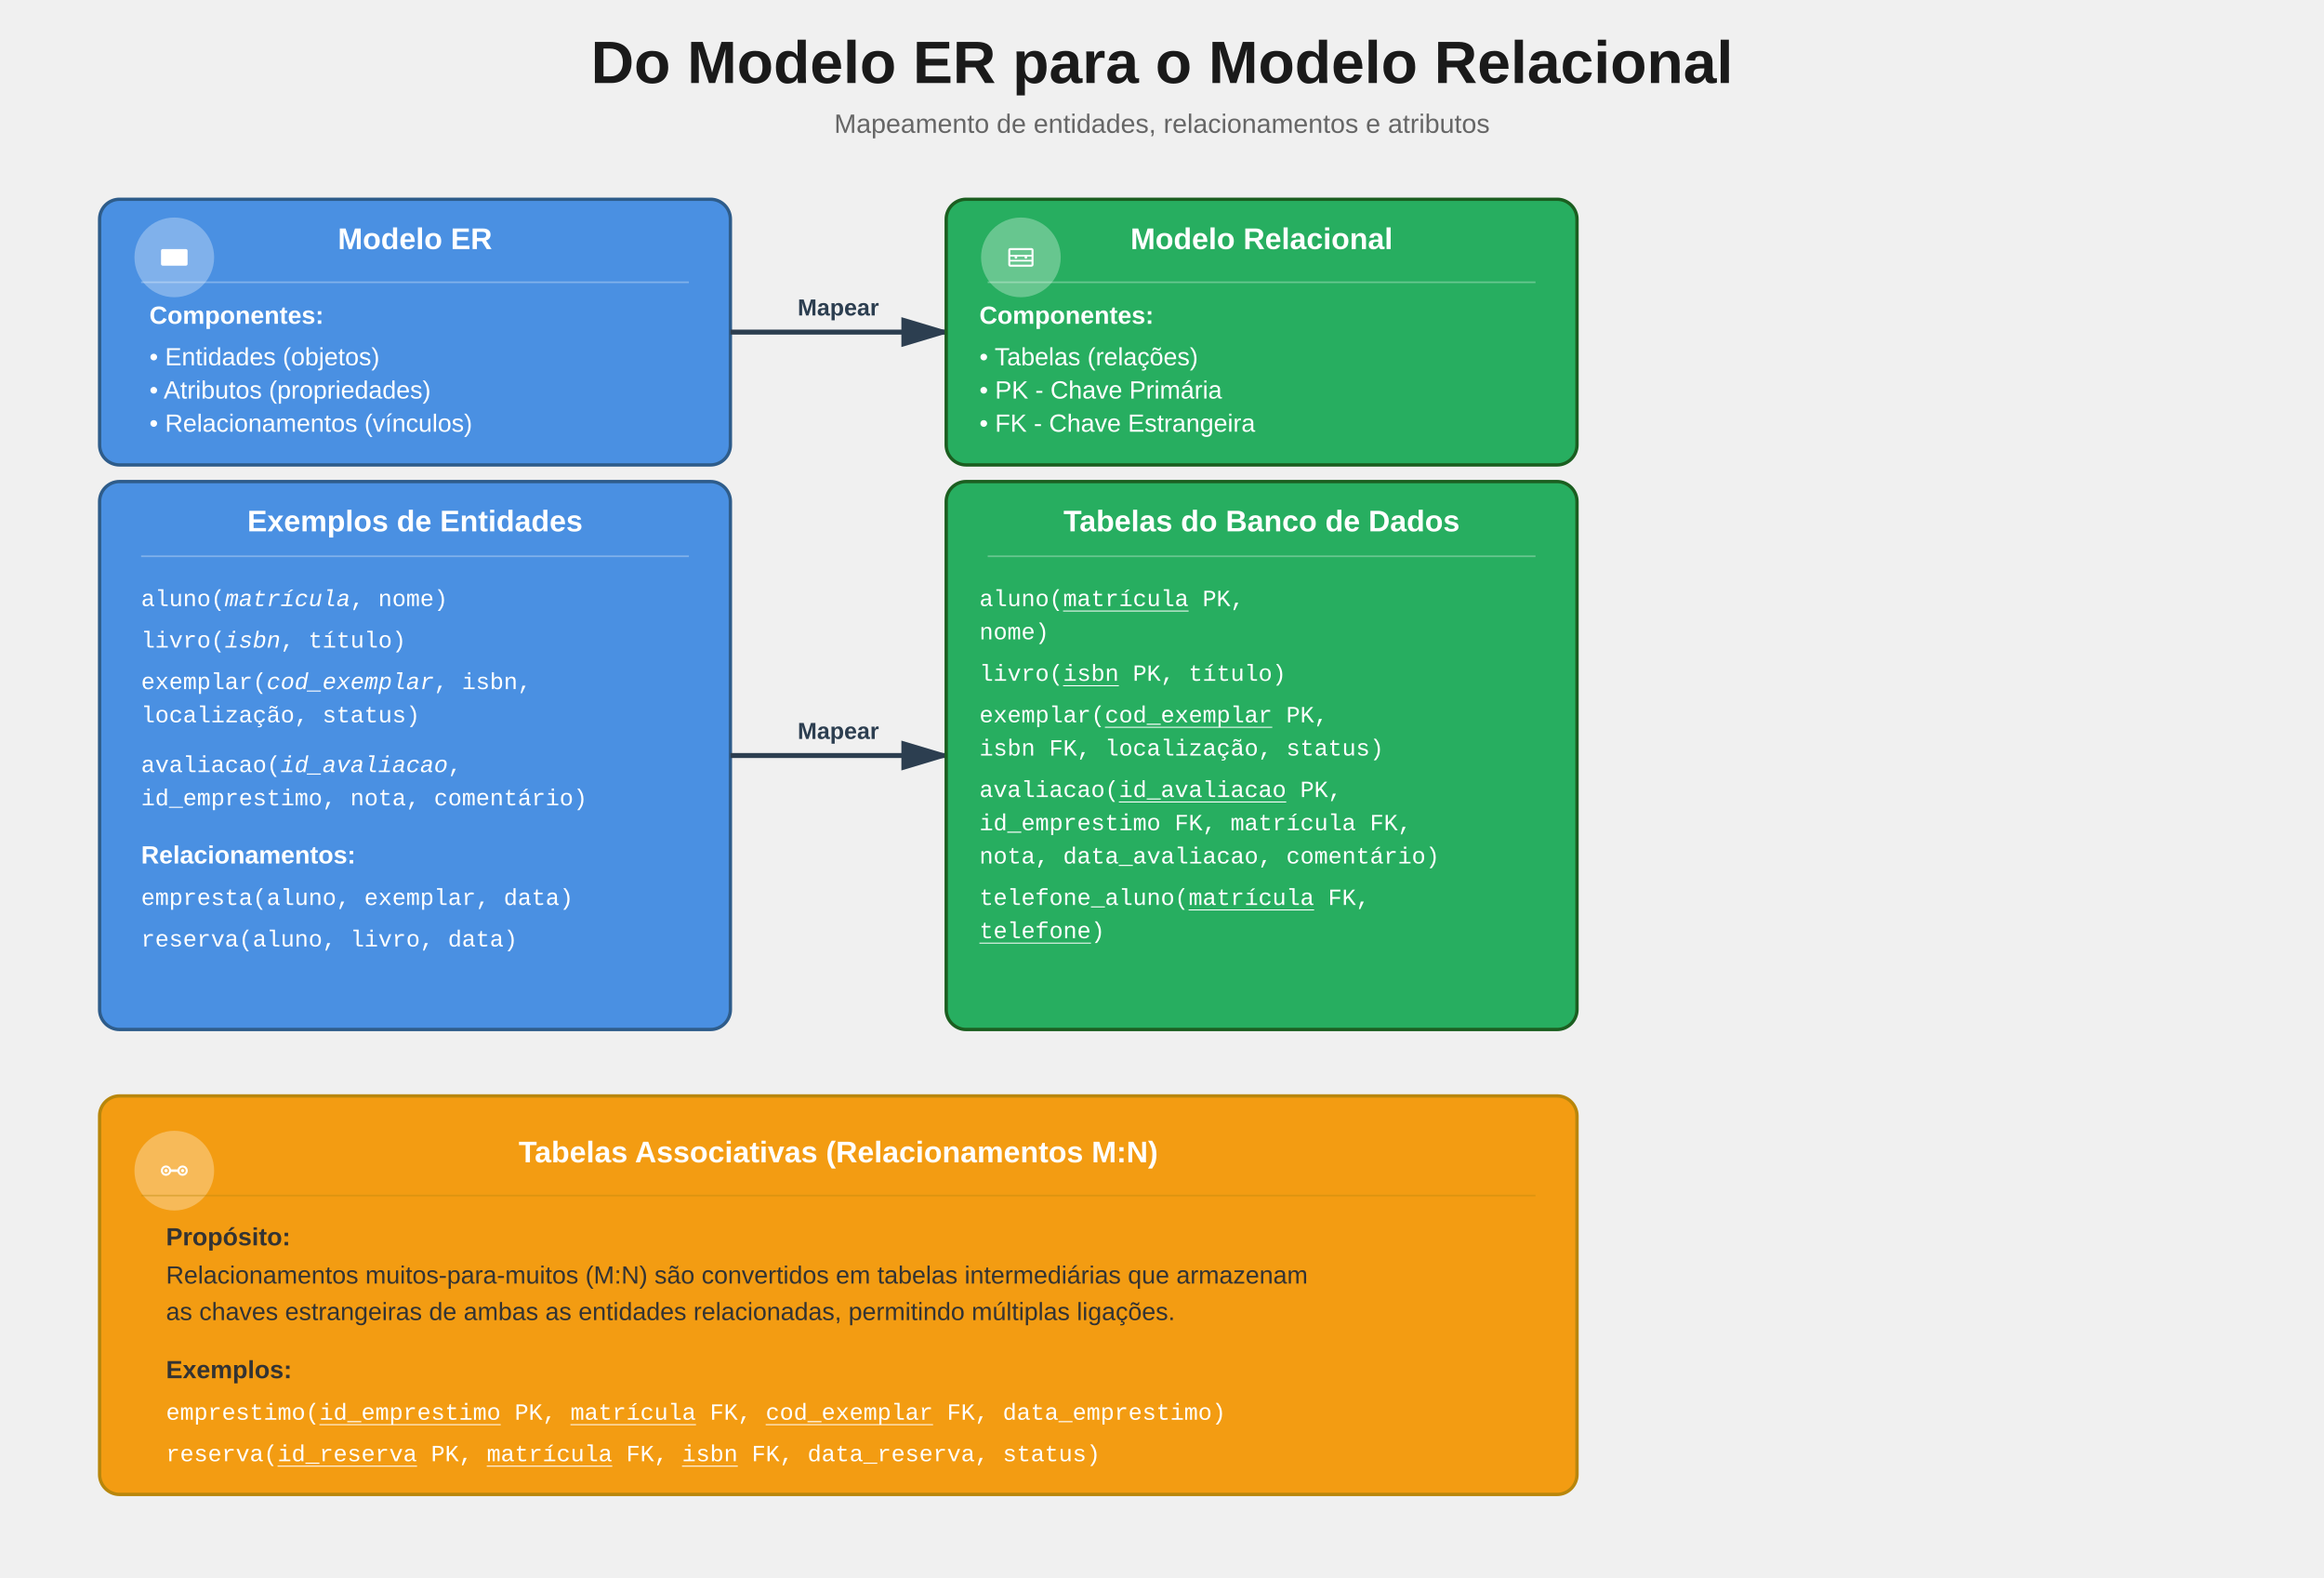
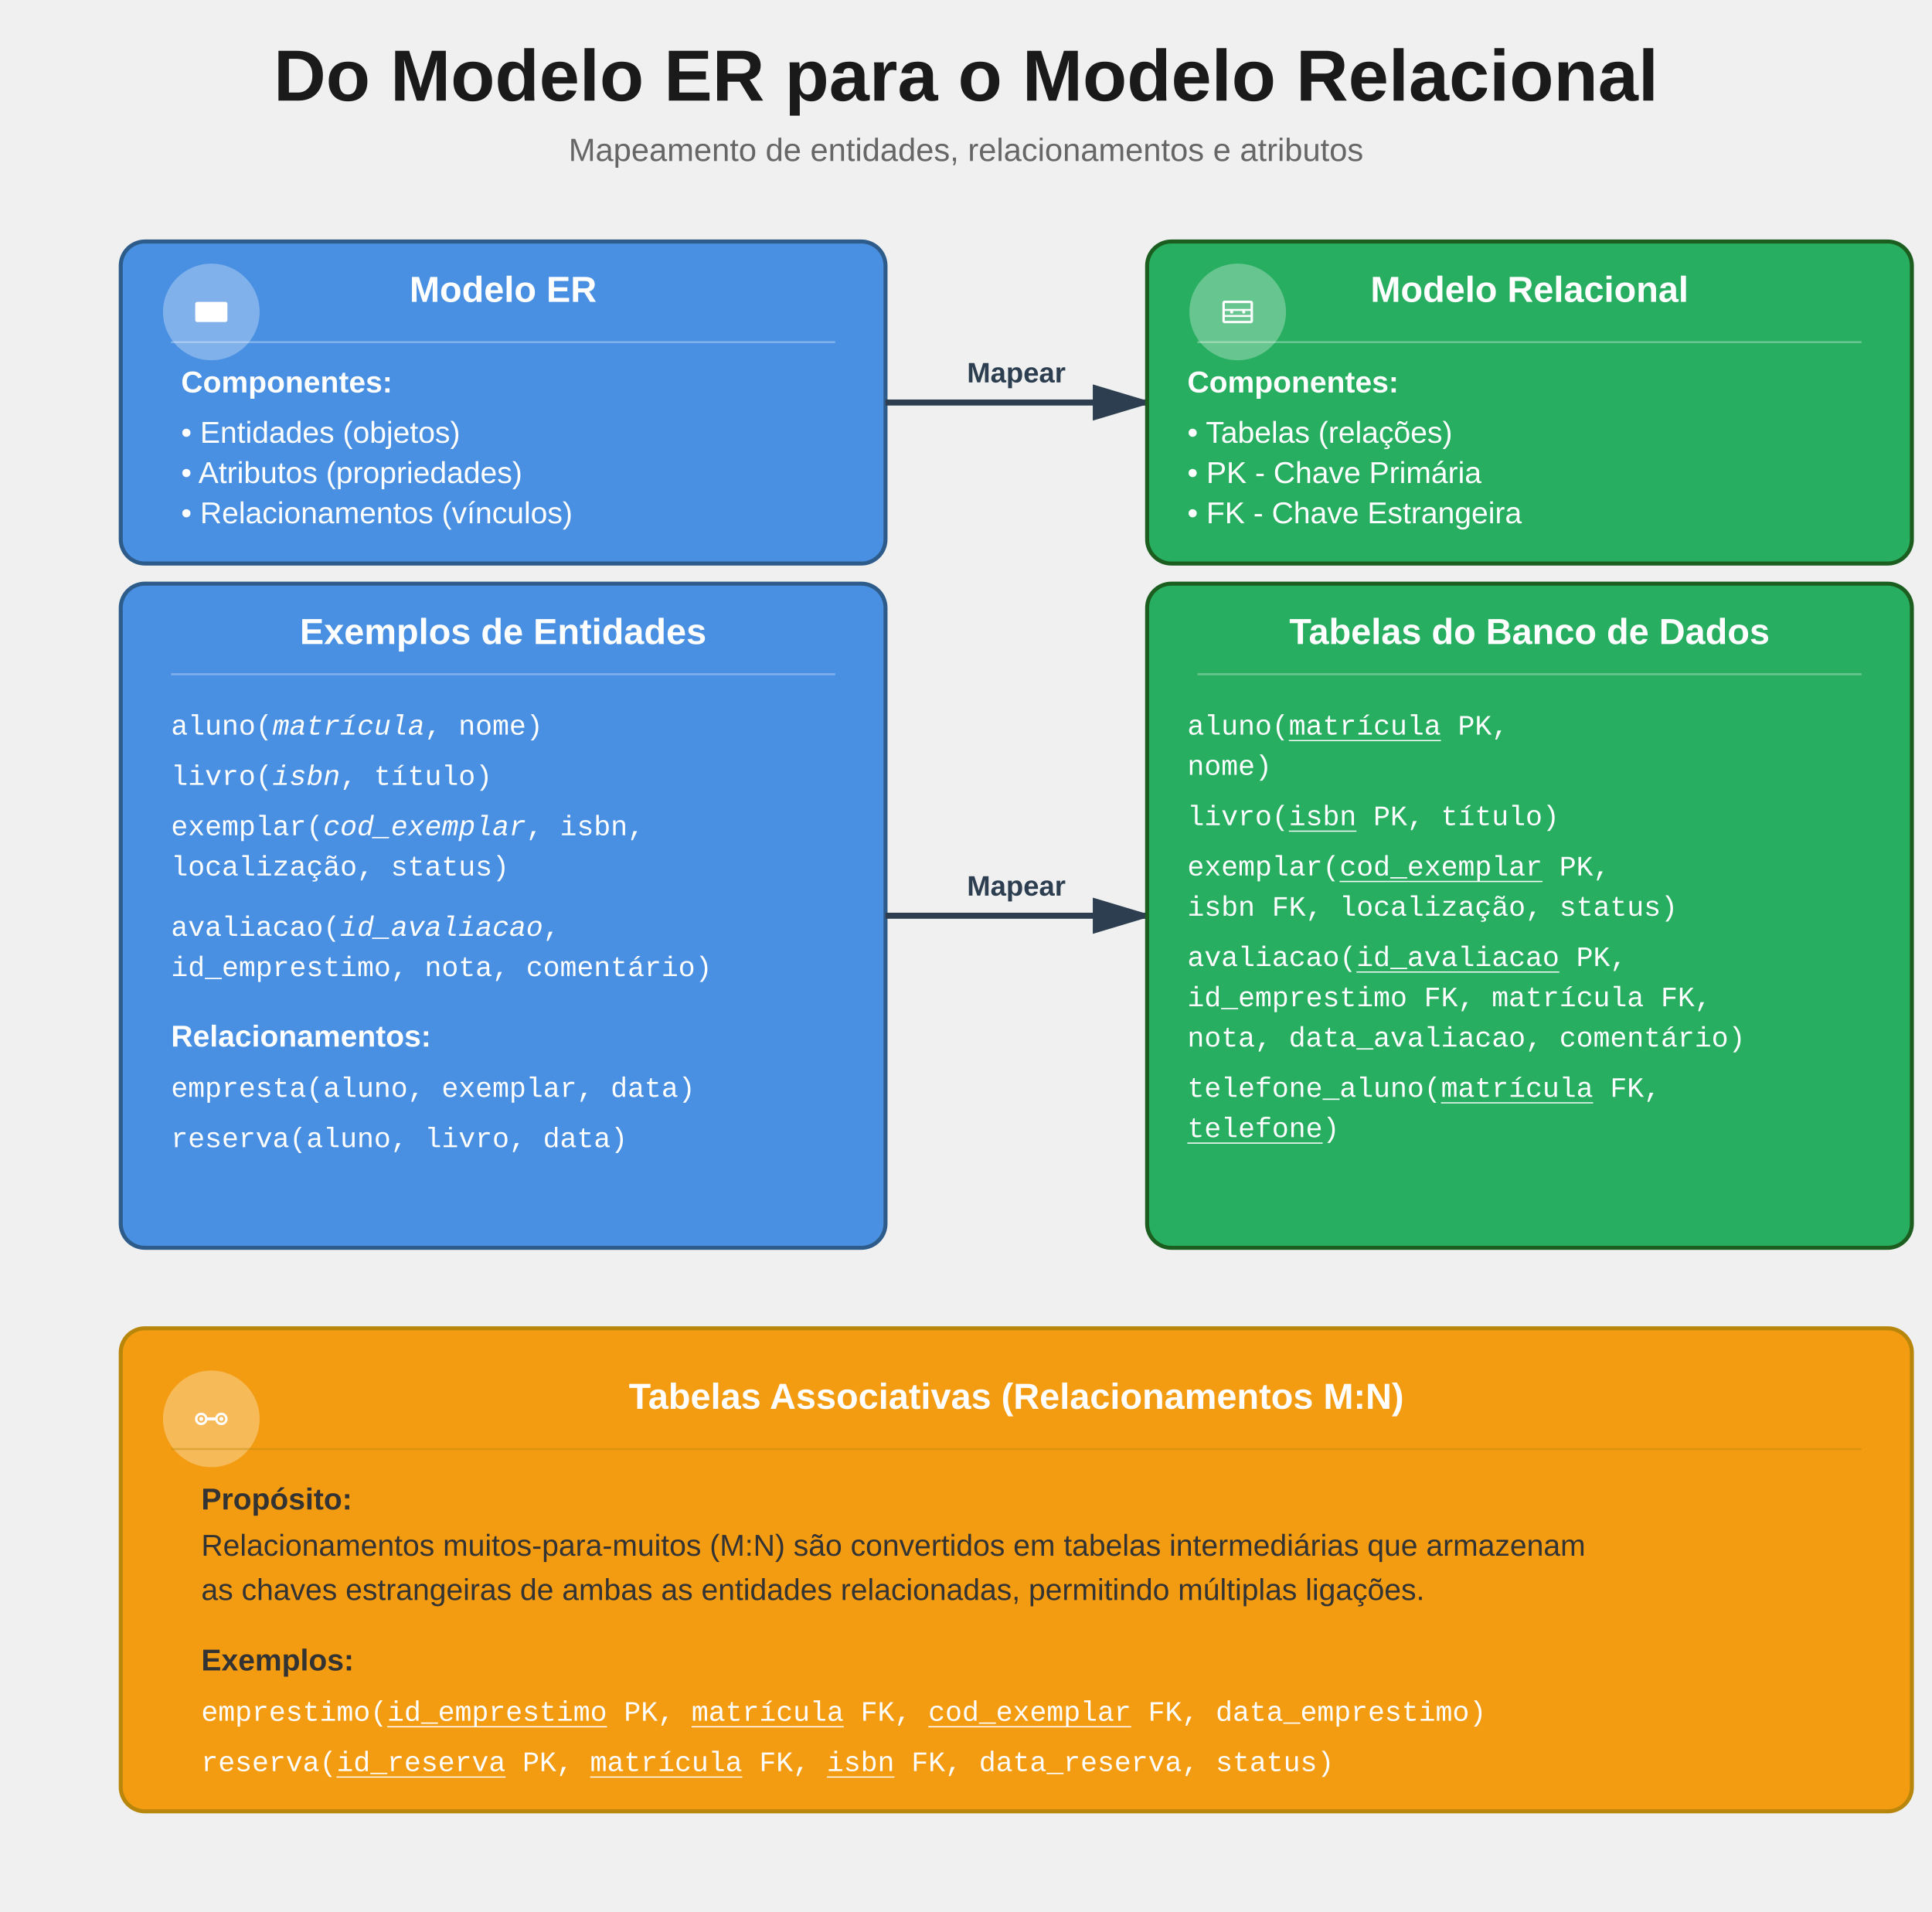
- <svg xmlns="http://www.w3.org/2000/svg" viewBox="0 0 1400 950" width="1400" height="950">
+ <svg xmlns="http://www.w3.org/2000/svg" viewBox="0 0 960 950" width="960" height="950">
  <defs>
    <style>
      .title-main { font: 700 36px 'Segoe UI', Arial, sans-serif; fill:#1a1a1a; }
      .title-sub { font: 500 16px 'Segoe UI', Arial, sans-serif; fill:#666; }
      .box-title { font: 700 18px 'Segoe UI', Arial, sans-serif; fill:white; }
      .box-text { font: 500 15px 'Segoe UI', Arial, sans-serif; line-height: 1.8; }
      .box-text-bold { font: 600 15px 'Segoe UI', Arial, sans-serif; }
      .box-italic { font-style: italic; }
      .arrow-line { stroke:#2c3e50; stroke-width:3; fill:none; }
      .box-er { fill:#4A90E2; stroke:#2E5C8A; stroke-width:2; }
      .box-rel { fill:#27AE60; stroke:#1B5E20; stroke-width:2; }
      .box-assoc { fill:#F39C12; stroke:#B8860B; stroke-width:2; }
      .icon-circle { fill:white; opacity:0.3; }
      .text-code { font-family: 'Courier New', monospace; font-size: 14px; fill:white; }
    </style>
    <g id="icon-entity">
      <rect x="-8" y="-5" width="16" height="10" fill="white" rx="1" />
      <circle cx="-4" cy="-2" r="1.5" fill="white" opacity="0.6" />
      <circle cx="0" cy="-2" r="1.5" fill="white" opacity="0.6" />
      <circle cx="4" cy="-2" r="1.5" fill="white" opacity="0.6" />
      <line x1="-4" y1="1" x2="-4" y2="4" stroke="white" stroke-width="1" opacity="0.6" />
      <line x1="0" y1="1" x2="0" y2="4" stroke="white" stroke-width="1" opacity="0.6" />
      <line x1="4" y1="1" x2="4" y2="4" stroke="white" stroke-width="1" opacity="0.6" />
    </g>
    <g id="icon-table">
      <rect x="-7" y="-5" width="14" height="10" fill="none" stroke="white" stroke-width="1.2" rx="0.5" />
      <line x1="-7" y1="-1" x2="7" y2="-1" stroke="white" stroke-width="1" />
      <line x1="-7" y1="2" x2="7" y2="2" stroke="white" stroke-width="1" />
      <circle cx="-3" cy="0" r="0.8" fill="white" />
      <circle cx="3" cy="0" r="0.8" fill="white" />
    </g>
    <g id="icon-link">
      <circle cx="-5" cy="0" r="2.5" fill="none" stroke="white" stroke-width="1.2" />
      <circle cx="5" cy="0" r="2.5" fill="none" stroke="white" stroke-width="1.2" />
      <line x1="-2.5" y1="0" x2="2.5" y2="0" stroke="white" stroke-width="1.5" />
      <circle cx="-5" cy="0" r="1" fill="white" />
      <circle cx="5" cy="0" r="1" fill="white" />
    </g>
    <marker id="arrowhead" markerWidth="10" markerHeight="10" refX="9" refY="3" orient="auto">
      <polygon points="0 0, 10 3, 0 6" fill="#2c3e50" />
    </marker>
  </defs>
-   <text class="title-main" x="700" y="50" text-anchor="middle">Do Modelo ER para o Modelo Relacional</text>
-   <text class="title-sub" x="700" y="80" text-anchor="middle">Mapeamento de entidades, relacionamentos e atributos</text>
+   <text class="title-main" x="50%" y="50" text-anchor="middle">Do Modelo ER para o Modelo Relacional</text>
+   <text class="title-sub" x="50%" y="80" text-anchor="middle">Mapeamento de entidades, relacionamentos e atributos</text>
  <rect class="box-er" x="60" y="120" width="380" height="160" rx="12" />
  <circle cx="105" cy="155" r="24" class="icon-circle" />
  <use href="#icon-entity" x="105" y="155" />
  <text class="box-title" x="250" y="150" text-anchor="middle">Modelo ER</text>
  <line x1="85" y1="170" x2="415" y2="170" stroke="white" stroke-width="1" opacity="0.3" />
  <text class="box-text-bold" x="90" y="195" fill="white">Componentes:</text>
  <text class="box-text" x="90" y="220" fill="white">• Entidades (objetos)</text>
  <text class="box-text" x="90" y="240" fill="white">• Atributos (propriedades)</text>
  <text class="box-text" x="90" y="260" fill="white">• Relacionamentos (vínculos)</text>
  <line class="arrow-line" x1="440" y1="200" x2="570" y2="200" marker-end="url(#arrowhead)" />
  <text style="font: 600 14px 'Segoe UI', Arial, sans-serif; fill:#2c3e50;" x="505" y="190" text-anchor="middle">Mapear</text>
  <rect class="box-er" x="60" y="290" width="380" height="330" rx="12" />
  <text class="box-title" x="250" y="320" text-anchor="middle">Exemplos de Entidades</text>
  <line x1="85" y1="335" x2="415" y2="335" stroke="white" stroke-width="1" opacity="0.3" />
  <text class="text-code" x="85" y="365" fill="white">aluno(<tspan class="box-italic">matrícula</tspan>, nome)</text>
  <text class="text-code" x="85" y="390" fill="white">livro(<tspan class="box-italic">isbn</tspan>, título)</text>
  <text class="text-code" x="85" y="415" fill="white">exemplar(<tspan class="box-italic">cod_exemplar</tspan>, isbn,</text>
  <text class="text-code" x="85" y="435" fill="white">   localização, status)</text>
  <text class="text-code" x="85" y="465" fill="white">avaliacao(<tspan class="box-italic">id_avaliacao</tspan>,</text>
  <text class="text-code" x="85" y="485" fill="white">   id_emprestimo, nota, comentário)</text>
  <text class="box-text-bold" x="85" y="520" fill="white">Relacionamentos:</text>
  <text class="text-code" x="85" y="545" fill="white">empresta(aluno, exemplar, data)</text>
  <text class="text-code" x="85" y="570" fill="white">reserva(aluno, livro, data)</text>
  <line class="arrow-line" x1="440" y1="455" x2="570" y2="455" marker-end="url(#arrowhead)" />
  <text style="font: 600 14px 'Segoe UI', Arial, sans-serif; fill:#2c3e50;" x="505" y="445" text-anchor="middle">Mapear</text>
  <rect class="box-rel" x="570" y="120" width="380" height="160" rx="12" />
  <circle cx="615" cy="155" r="24" class="icon-circle" />
  <use href="#icon-table" x="615" y="155" />
  <text class="box-title" x="760" y="150" text-anchor="middle">Modelo Relacional</text>
  <line x1="595" y1="170" x2="925" y2="170" stroke="white" stroke-width="1" opacity="0.3" />
  <text class="box-text-bold" x="590" y="195" fill="white">Componentes:</text>
  <text class="box-text" x="590" y="220" fill="white">• Tabelas (relações)</text>
  <text class="box-text" x="590" y="240" fill="white">• PK - Chave Primária</text>
  <text class="box-text" x="590" y="260" fill="white">• FK - Chave Estrangeira</text>
  <rect class="box-rel" x="570" y="290" width="380" height="330" rx="12" />
  <text class="box-title" x="760" y="320" text-anchor="middle">Tabelas do Banco de Dados</text>
  <line x1="595" y1="335" x2="925" y2="335" stroke="white" stroke-width="1" opacity="0.3" />
  <text class="text-code" x="590" y="365" fill="white">aluno(<tspan style="text-decoration: underline;">matrícula</tspan> PK,</text>
  <text class="text-code" x="590" y="385" fill="white">   nome)</text>
  <text class="text-code" x="590" y="410" fill="white">livro(<tspan style="text-decoration: underline;">isbn</tspan> PK, título)</text>
  <text class="text-code" x="590" y="435" fill="white">exemplar(<tspan style="text-decoration: underline;">cod_exemplar</tspan> PK,</text>
  <text class="text-code" x="590" y="455" fill="white">   isbn FK, localização, status)</text>
  <text class="text-code" x="590" y="480" fill="white">avaliacao(<tspan style="text-decoration: underline;">id_avaliacao</tspan> PK,</text>
  <text class="text-code" x="590" y="500" fill="white">   id_emprestimo FK, matrícula FK,</text>
  <text class="text-code" x="590" y="520" fill="white">   nota, data_avaliacao, comentário)</text>
  <text class="text-code" x="590" y="545" fill="white">telefone_aluno(<tspan style="text-decoration: underline;">matrícula</tspan> FK,</text>
  <text class="text-code" x="590" y="565" fill="white">
    <tspan style="text-decoration: underline;">telefone</tspan>)</text>
  <rect class="box-assoc" x="60" y="660" width="890" height="240" rx="12" />
  <circle cx="105" cy="705" r="24" class="icon-circle" />
  <use href="#icon-link" x="105" y="705" />
  <text class="box-title" x="505" y="700" text-anchor="middle">Tabelas Associativas (Relacionamentos M:N)</text>
  <line x1="85" y1="720" x2="925" y2="720" stroke="#B8860B" stroke-width="1" opacity="0.4" />
  <text class="box-text-bold" x="100" y="750" fill="#333">Propósito:</text>
  <text class="box-text" x="100" y="773" fill="#333">Relacionamentos muitos-para-muitos (M:N) são convertidos em tabelas intermediárias que armazenam</text>
  <text class="box-text" x="100" y="795" fill="#333">as chaves estrangeiras de ambas as entidades relacionadas, permitindo múltiplas ligações.</text>
  <text class="box-text-bold" x="100" y="830" fill="#333">Exemplos:</text>
  <text class="text-code" x="100" y="855" fill="#333" style="font-size: 14px;">emprestimo(<tspan style="text-decoration: underline;">id_emprestimo</tspan> PK, <tspan style="text-decoration: underline;">matrícula</tspan> FK, <tspan style="text-decoration: underline;">cod_exemplar</tspan> FK, data_emprestimo)</text>
  <text class="text-code" x="100" y="880" fill="#333" style="font-size: 14px;">reserva(<tspan style="text-decoration: underline;">id_reserva</tspan> PK, <tspan style="text-decoration: underline;">matrícula</tspan> FK, <tspan style="text-decoration: underline;">isbn</tspan> FK, data_reserva, status)</text>
</svg>
